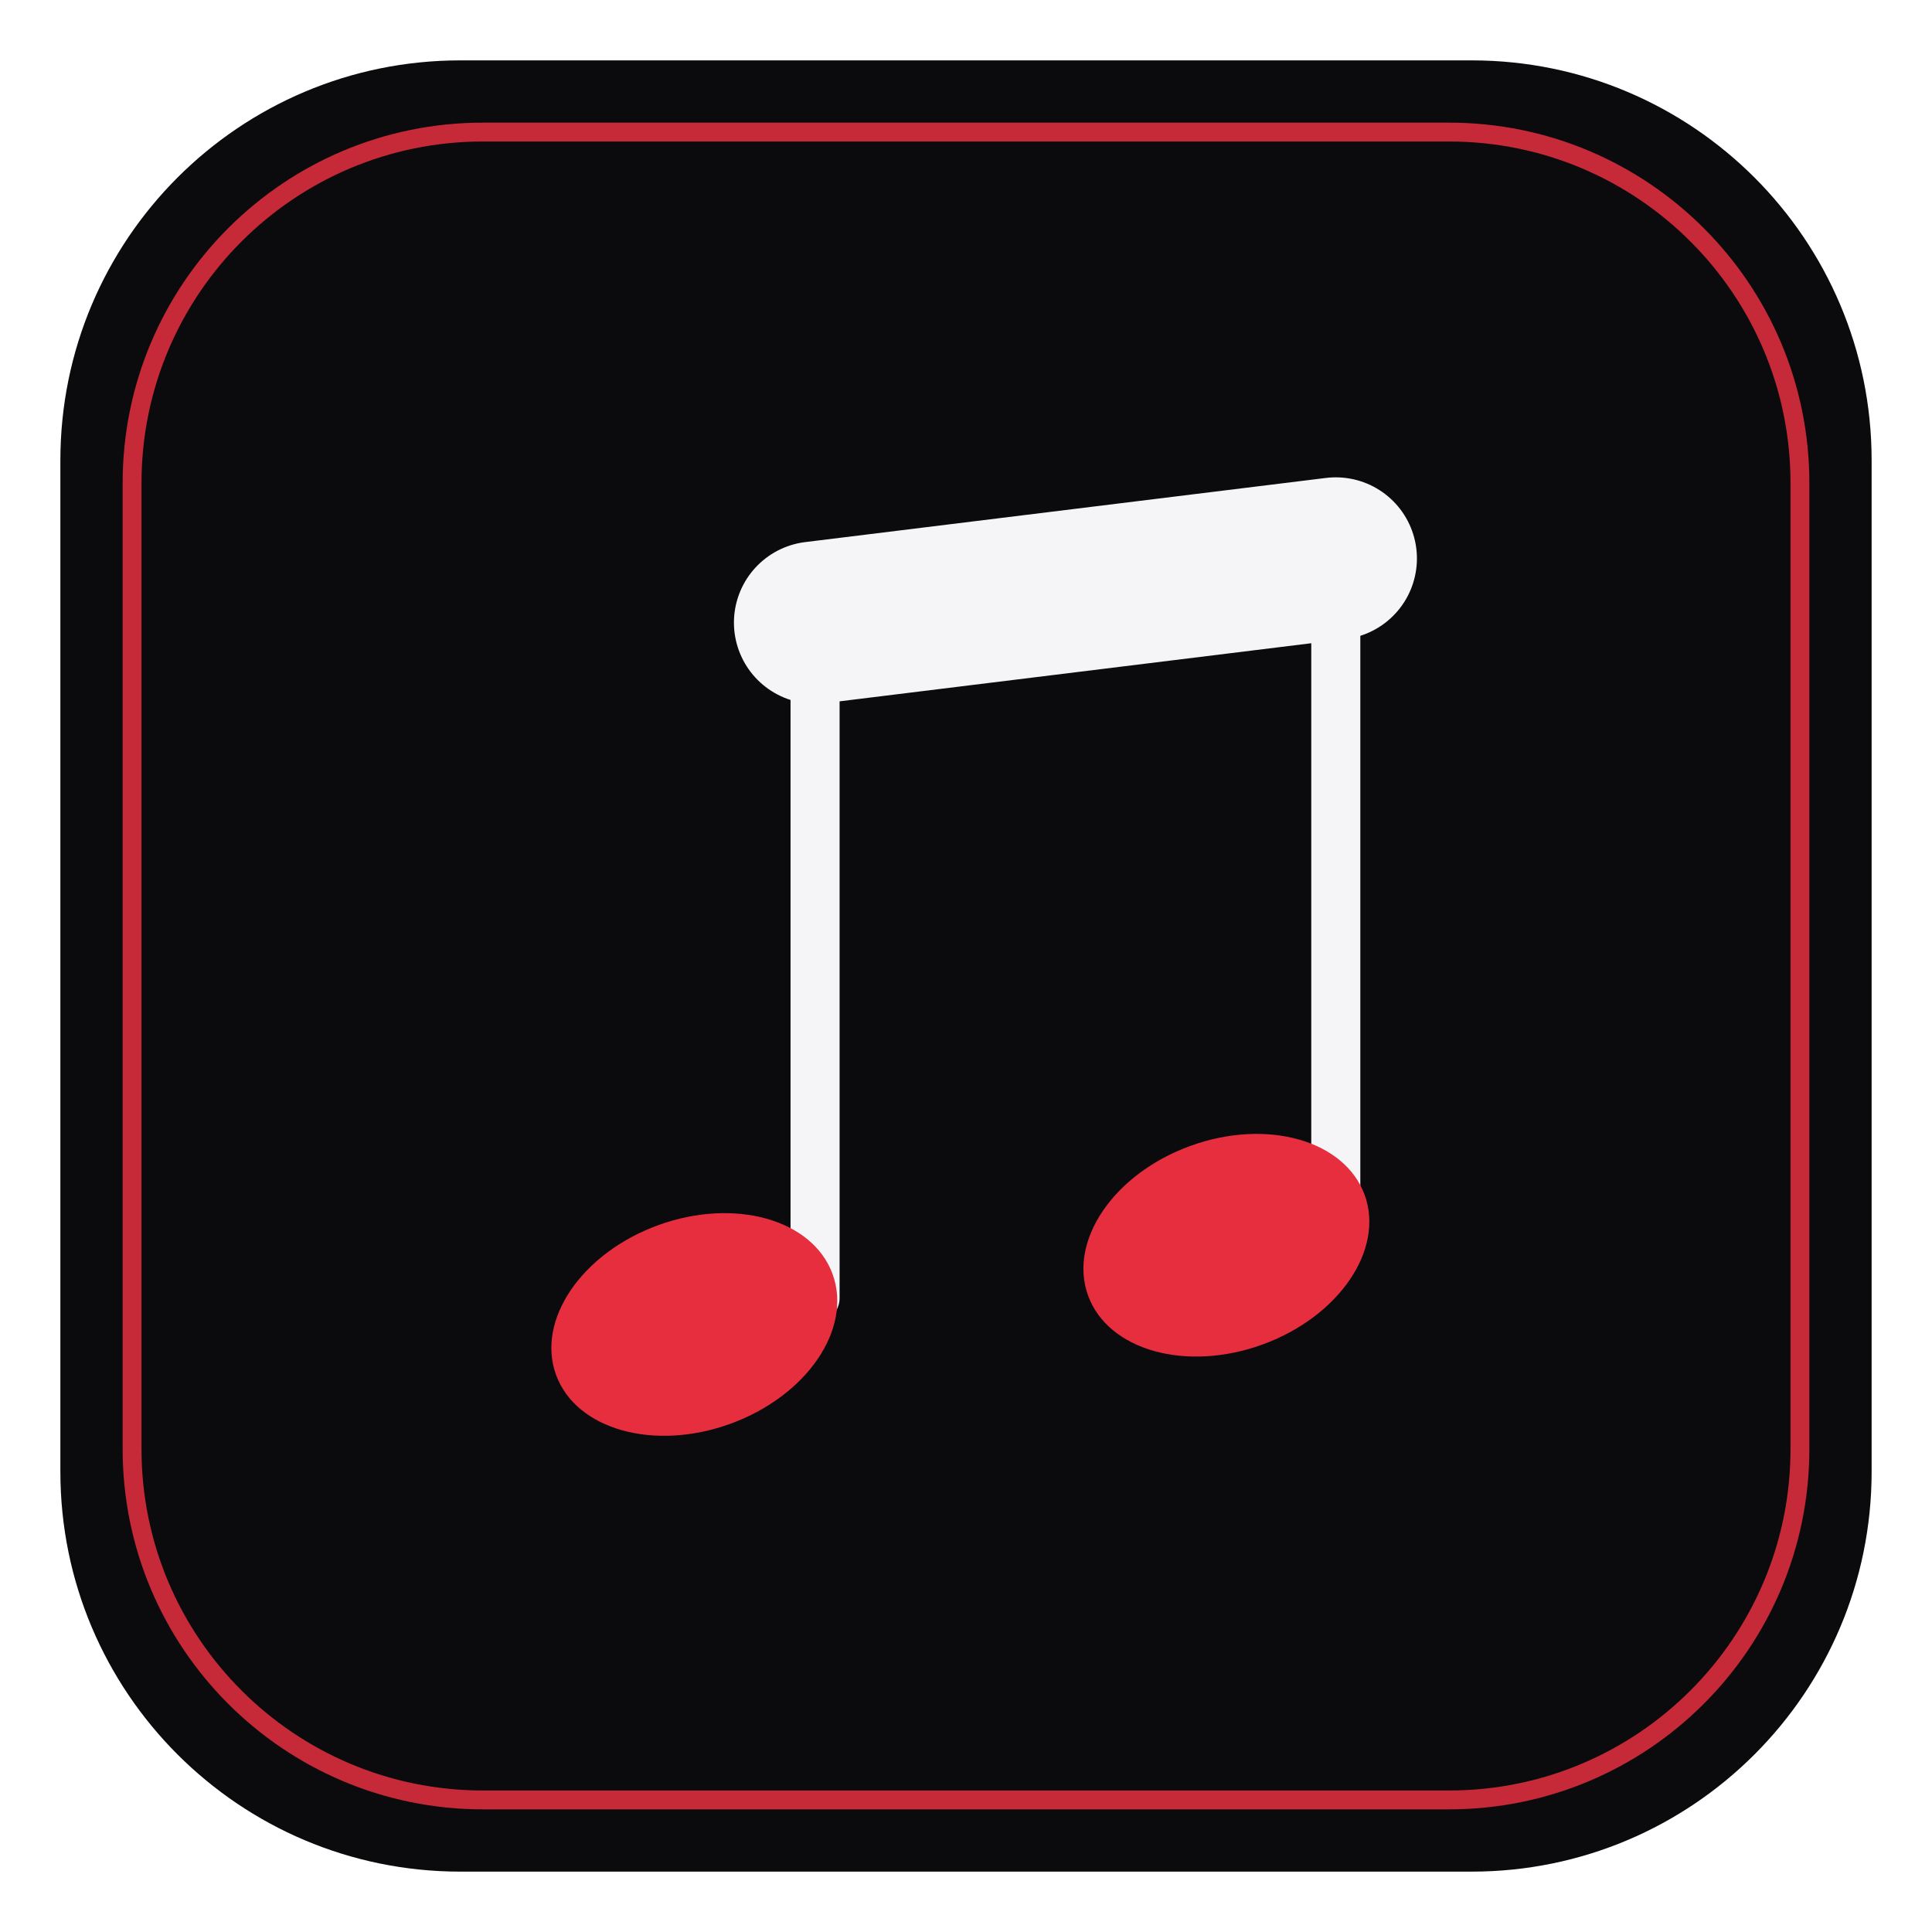
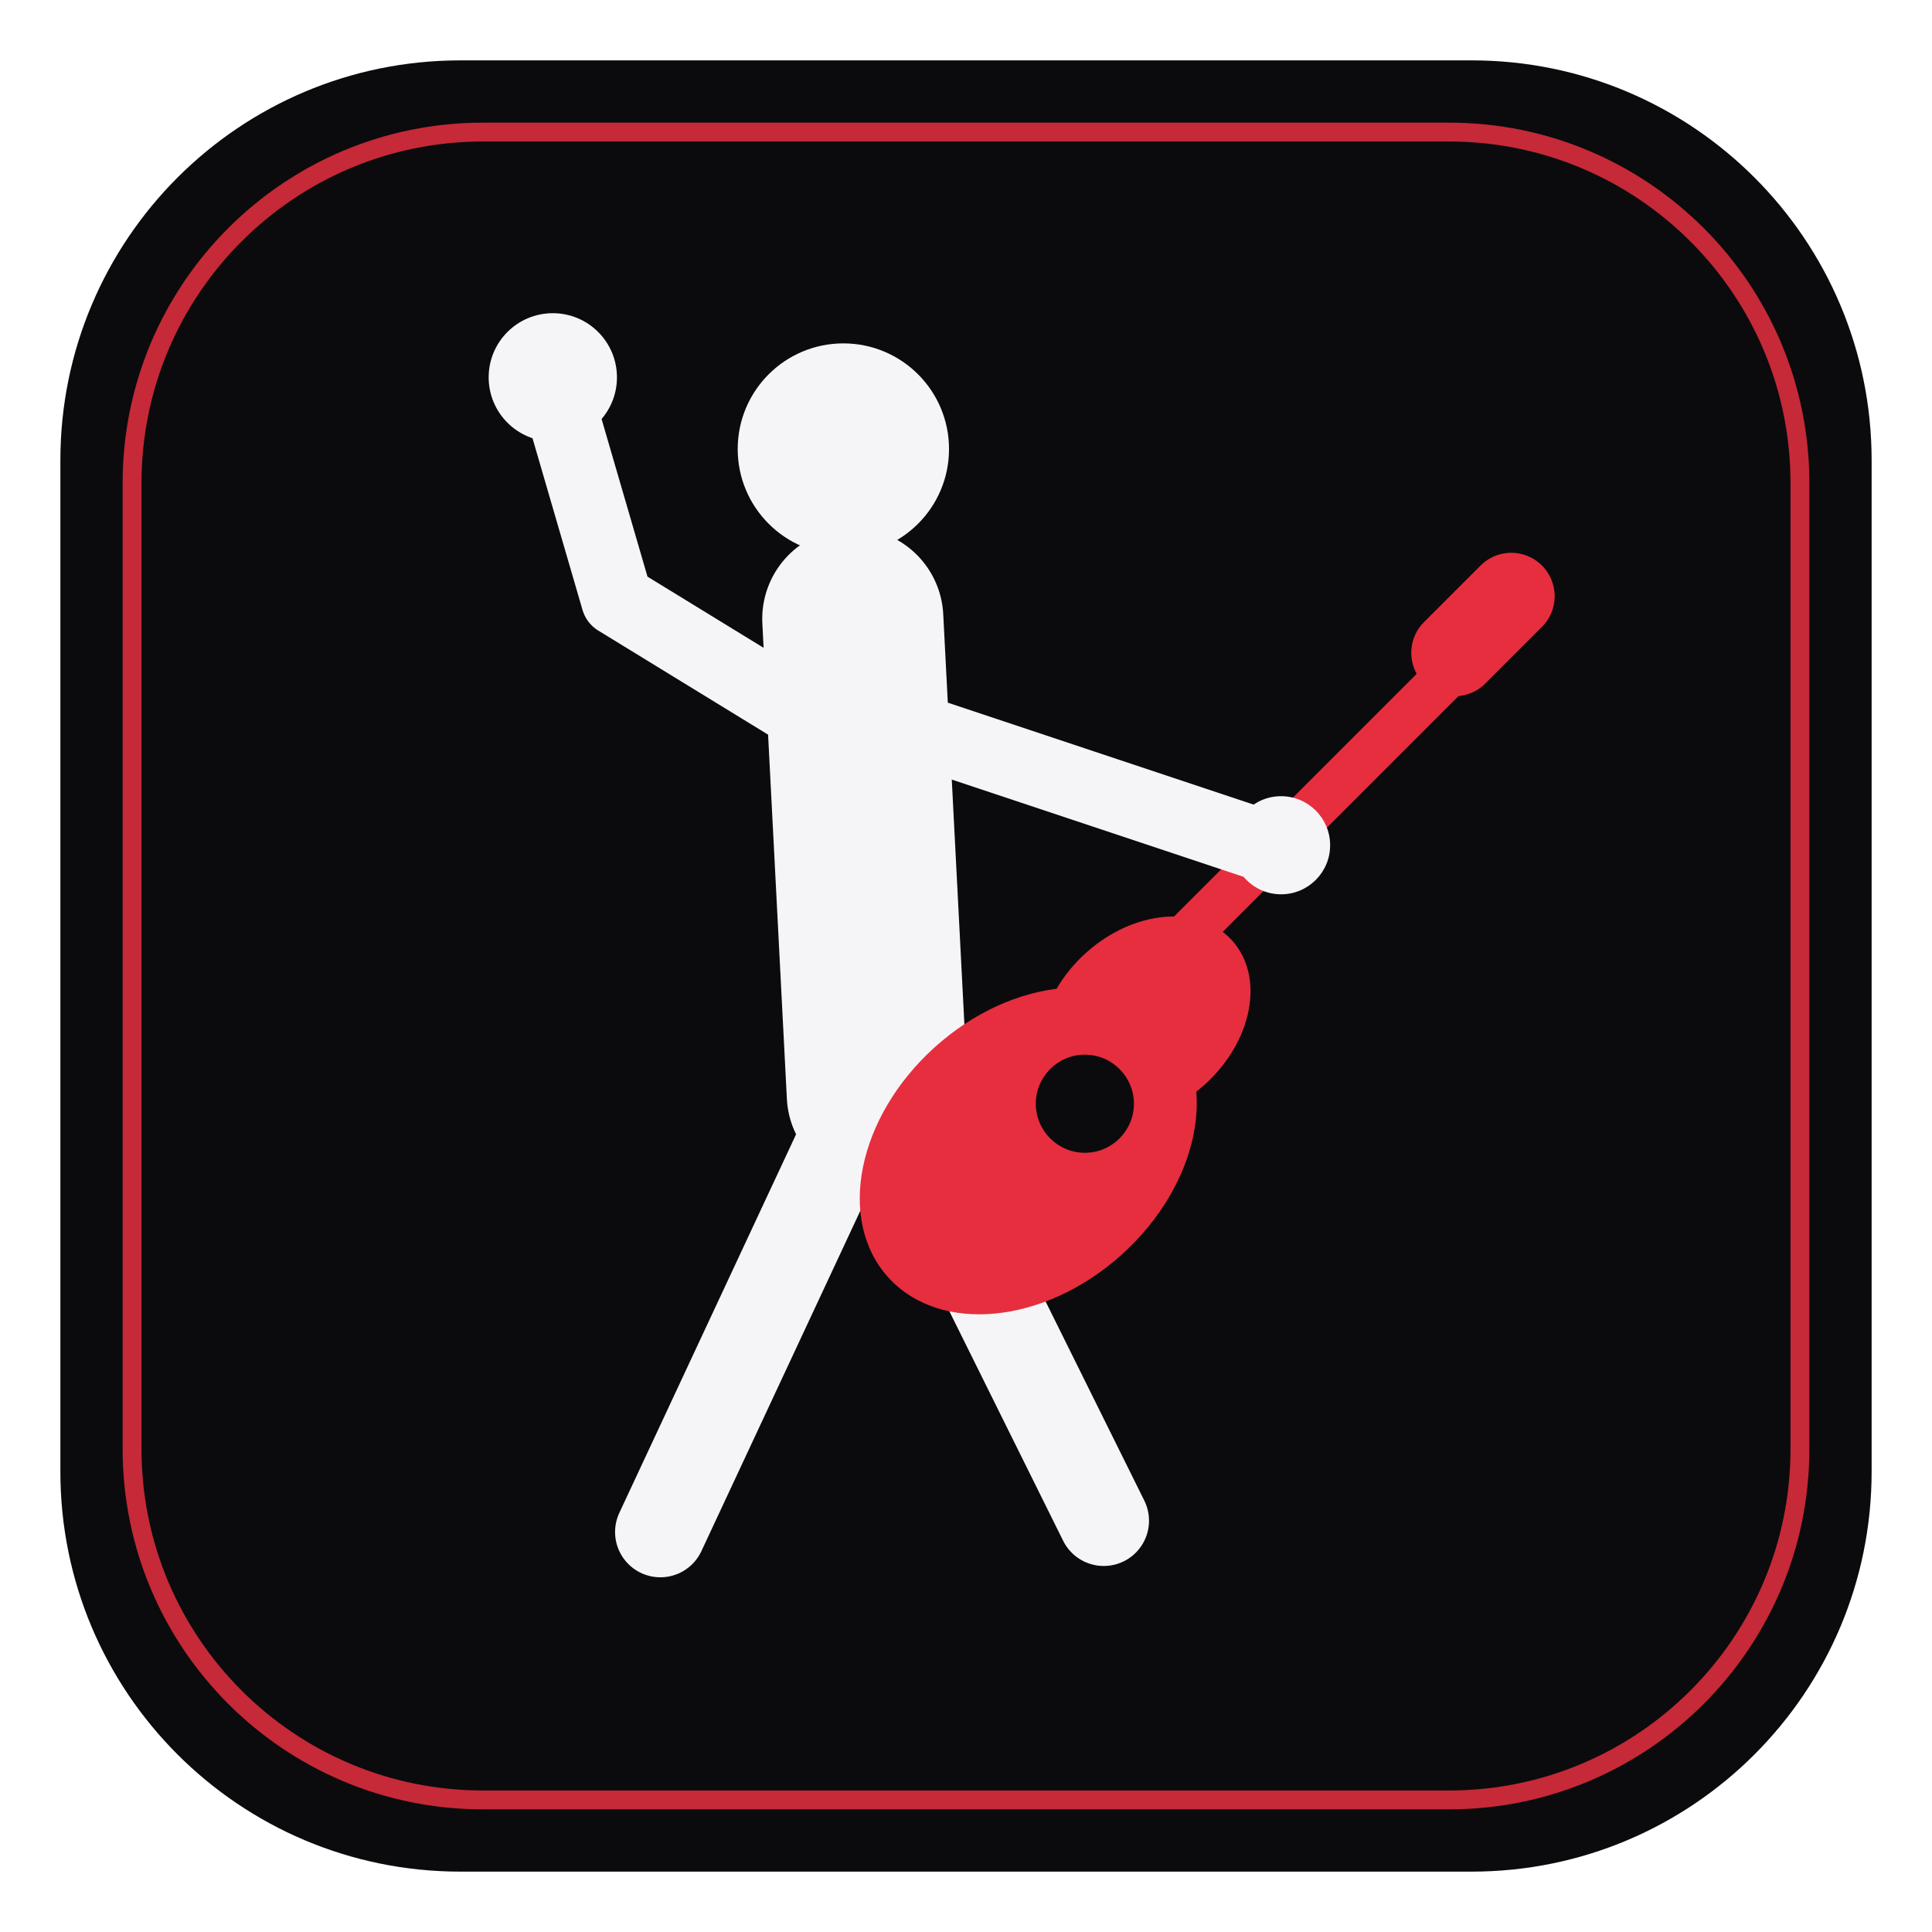
<svg xmlns="http://www.w3.org/2000/svg" viewBox="0 0 1024 1024" role="img" aria-labelledby="title desc">
  <rect x="32" y="32" width="960" height="960" rx="212" fill="#0b0b0d" />
  <rect x="70" y="70" width="884" height="884" rx="186" fill="none" stroke="#e62e3e" stroke-width="10" opacity="0.85" />
-   <path d="M432 330L708 296" stroke="#f5f5f7" stroke-width="86" stroke-linecap="round" />
-   <path d="M432 342V688" stroke="#f5f5f7" stroke-width="26" stroke-linecap="round" />
-   <path d="M708 308V648" stroke="#f5f5f7" stroke-width="26" stroke-linecap="round" />
-   <ellipse cx="368" cy="702" rx="78" ry="56" transform="rotate(-20 368 702)" fill="#e62e3e" />
-   <ellipse cx="650" cy="660" rx="78" ry="56" transform="rotate(-20 650 660)" fill="#e62e3e" />
+   <circle cx="447" cy="238" r="56" fill="#f5f5f7" />
+   <path d="M452 328L465 580" stroke="#f5f5f7" stroke-width="96" stroke-linecap="round" />
+   <path d="M420 375L327 318L297 215" stroke="#f5f5f7" stroke-width="38" stroke-linecap="round" stroke-linejoin="round" fill="none" />
+   <circle cx="293" cy="200" r="34" fill="#f5f5f7" />
+   <path d="M463 570L350 812" stroke="#f5f5f7" stroke-width="48" stroke-linecap="round" />
+   <path d="M468 570L585 806" stroke="#f5f5f7" stroke-width="48" stroke-linecap="round" />
+   <path d="M535 590L775 350" stroke="#e62e3e" stroke-width="24" stroke-linecap="round" />
+   <path d="M771 346L801 316" stroke="#e62e3e" stroke-width="46" stroke-linecap="round" />
+   <ellipse cx="545" cy="610" rx="100" ry="74" transform="rotate(-42 545 610)" fill="#e62e3e" />
+   <ellipse cx="607" cy="540" rx="62" ry="47" transform="rotate(-42 607 540)" fill="#e62e3e" />
+   <circle cx="575" cy="585" r="26" fill="#0b0b0d" />
+   <path d="M480 385L675 450" stroke="#f5f5f7" stroke-width="38" stroke-linecap="round" />
+   <circle cx="679" cy="448" r="26" fill="#f5f5f7" />
</svg>
